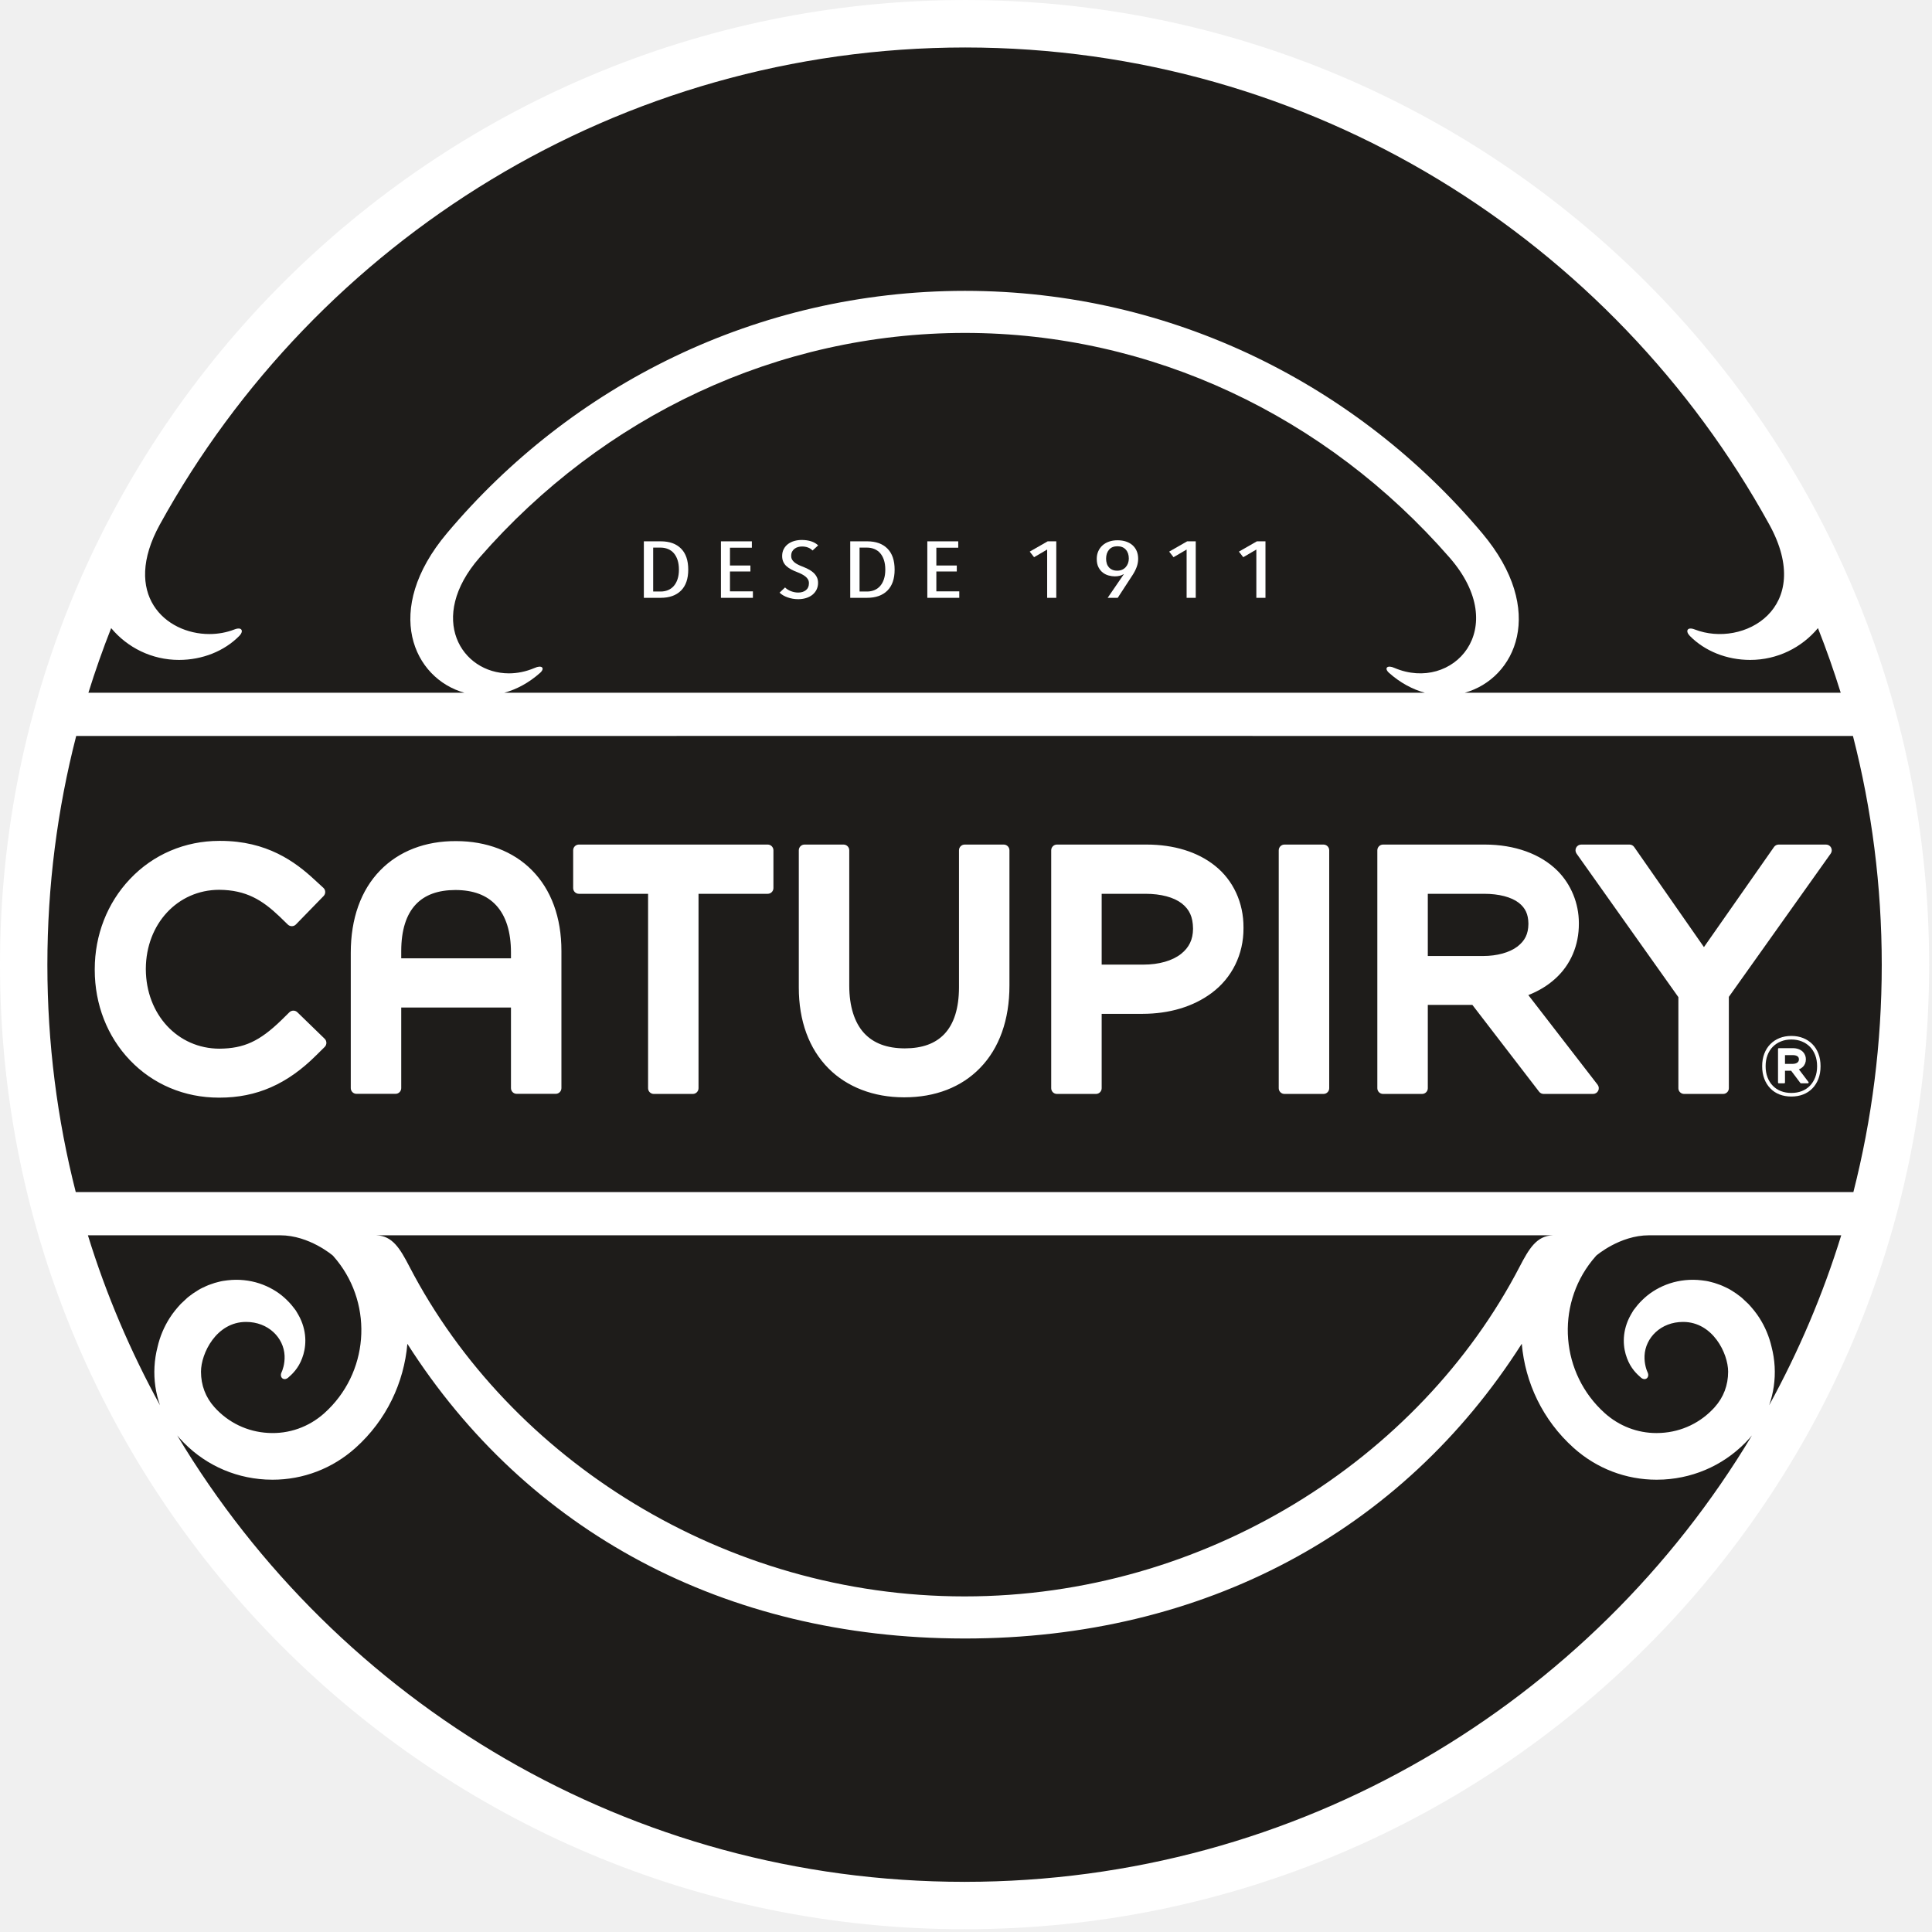
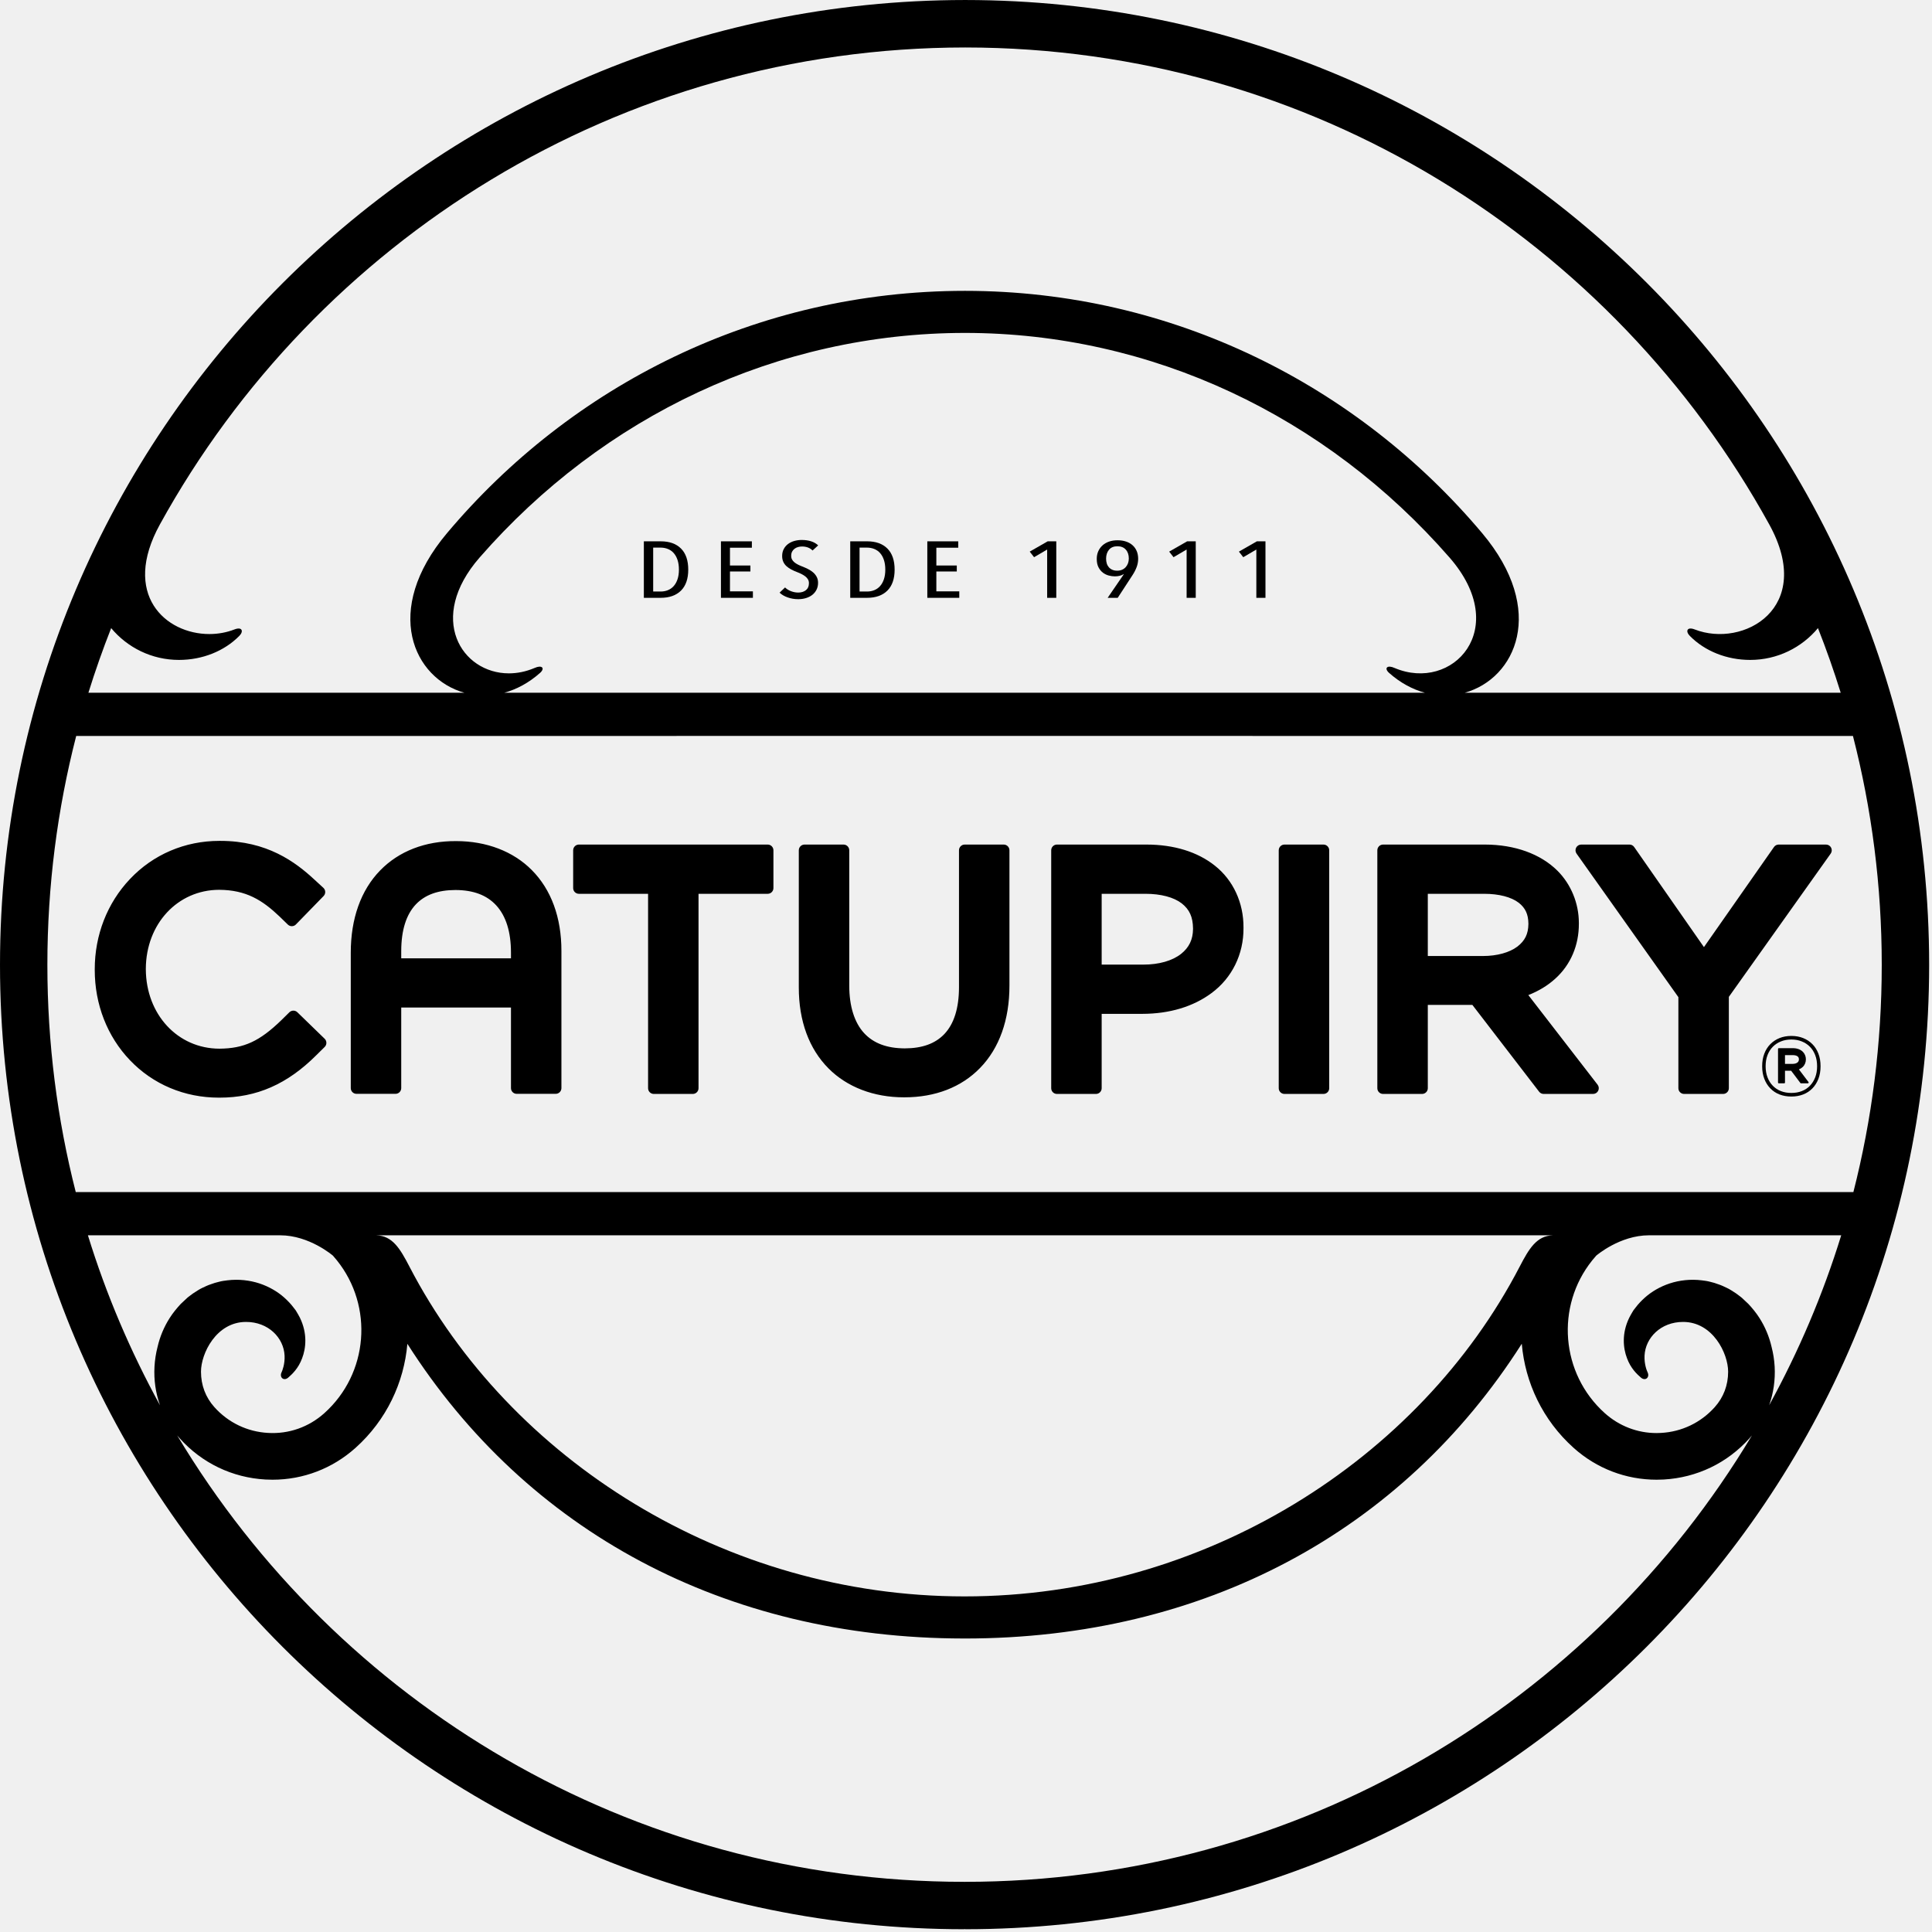
<svg xmlns="http://www.w3.org/2000/svg" width="100%" height="100%" viewBox="0 0 643 643" version="1.1" xml:space="preserve" style="fill-rule:evenodd;clip-rule:evenodd;stroke-linejoin:round;stroke-miterlimit:2;">
-   <g transform="matrix(0,-4.166667,-4.166667,0,321.1017,8.507917)">
-     <path d="M-75.442,-75.404C-117.096,-75.404 -150.867,-41.635 -150.867,0.021C-150.867,41.673 -117.096,75.442 -75.442,75.442C-33.785,75.442 0.021,41.673 0.021,0.021C0.021,-41.635 -33.785,-75.404 -75.442,-75.404" style="fill:rgb(30,28,26);" />
-   </g>
-   <g transform="matrix(4.166667,0,0,4.166667,624.2679,8.421667)">
-     <path d="M0,55.614C-8.713,23.578 -37.994,0 -72.781,0C-107.564,0 -136.845,23.578 -145.557,55.614L0,55.614Z" style="fill:rgb(30,28,26);" />
-   </g>
-   <g transform="matrix(4.166667,0,0,4.166667,123.6508,540.2042)">
-     <path d="M0,-32.431C5.724,-15.981 24.393,0 47.369,0C70.348,0 90.355,-15.981 96.079,-32.431L0,-32.431Z" style="fill:rgb(30,28,26);" />
-   </g>
  <g transform="matrix(4.166667,0,0,4.166667,170.0583,326.2246)">
-     <path d="M0,-1.747L-8.765,-1.747L-8.765,-2.331C-8.763,-3.989 -8.369,-5.244 -7.595,-6.059C-6.863,-6.825 -5.828,-7.199 -4.435,-7.204C-3.001,-7.198 -1.936,-6.797 -1.181,-5.98C-0.398,-5.13 -0.001,-3.861 0,-2.209L0,-1.747ZM-4.367,-11.11L-4.383,-11.11C-6.846,-11.125 -8.954,-10.305 -10.449,-8.768C-11.987,-7.191 -12.799,-4.915 -12.796,-2.185L-12.796,8.62C-12.796,8.873 -12.591,9.077 -12.339,9.077L-9.222,9.077C-8.97,9.077 -8.765,8.873 -8.765,8.62L-8.765,2.184L0,2.184L0,8.62C0,8.873 0.205,9.077 0.457,9.077L3.572,9.077C3.825,9.077 4.03,8.873 4.03,8.62L4.03,-2.331C4.034,-5.005 3.214,-7.243 1.656,-8.804C0.179,-10.292 -1.96,-11.11 -4.367,-11.11M105.448,-10.586C105.37,-10.738 105.213,-10.834 105.041,-10.834L101.259,-10.834C101.11,-10.834 100.97,-10.76 100.885,-10.639L95.29,-2.643L89.718,-10.637C89.633,-10.76 89.493,-10.834 89.343,-10.834L85.488,-10.834C85.316,-10.834 85.16,-10.738 85.081,-10.586C85.003,-10.434 85.016,-10.251 85.114,-10.112L93.248,1.354L93.248,8.628C93.248,8.881 93.454,9.085 93.706,9.085L96.822,9.085C97.075,9.085 97.279,8.881 97.279,8.628L97.279,1.331L105.414,-10.111C105.514,-10.25 105.527,-10.433 105.448,-10.586M80.391,-2.687C79.759,-2.208 78.76,-1.932 77.649,-1.932L73.233,-1.932L73.233,-6.901L77.729,-6.901C78.917,-6.901 79.905,-6.643 80.504,-6.18C81.03,-5.762 81.258,-5.265 81.268,-4.526L81.268,-4.483C81.258,-3.694 80.995,-3.156 80.391,-2.687M81.263,1.189C82.095,0.863 82.819,0.422 83.42,-0.127C84.642,-1.23 85.309,-2.793 85.299,-4.526L85.299,-4.576C85.297,-6.138 84.676,-7.654 83.595,-8.738C82.24,-10.087 80.179,-10.832 77.79,-10.834L69.659,-10.834C69.407,-10.834 69.202,-10.628 69.202,-10.376L69.202,8.628C69.202,8.881 69.407,9.085 69.659,9.085L72.775,9.085C73.028,9.085 73.233,8.881 73.233,8.628L73.233,1.975L76.794,1.975L82.124,8.907C82.21,9.019 82.344,9.085 82.487,9.085L86.434,9.085C86.609,9.085 86.767,8.987 86.844,8.83C86.921,8.673 86.902,8.486 86.796,8.348L81.263,1.189ZM64.9,-10.834L61.784,-10.834C61.532,-10.834 61.326,-10.628 61.326,-10.376L61.326,8.628C61.326,8.881 61.532,9.085 61.784,9.085L64.9,9.085C65.153,9.085 65.358,8.881 65.358,8.628L65.358,-10.376C65.358,-10.628 65.153,-10.834 64.9,-10.834M54.48,-4.091C54.472,-3.249 54.169,-2.617 53.53,-2.105C52.828,-1.55 51.758,-1.245 50.518,-1.245L47.183,-1.245L47.183,-6.901L50.682,-6.901C51.908,-6.901 52.937,-6.629 53.578,-6.135C54.199,-5.647 54.469,-5.047 54.48,-4.134L54.48,-4.091ZM56.224,-9.149C54.841,-10.251 52.952,-10.834 50.758,-10.834L43.609,-10.834C43.357,-10.834 43.152,-10.628 43.152,-10.376L43.152,8.628C43.152,8.881 43.357,9.085 43.609,9.085L46.726,9.085C46.979,9.085 47.183,8.881 47.183,8.628L47.183,2.688L50.438,2.688C52.594,2.685 54.502,2.112 55.953,1.032C57.592,-0.175 58.524,-2.069 58.511,-4.159L58.511,-4.205C58.523,-6.188 57.689,-7.991 56.224,-9.149M31.38,9.355L31.43,9.355C33.894,9.355 35.982,8.544 37.469,7.011C39.008,5.433 39.819,3.157 39.816,0.427L39.816,-10.376C39.816,-10.628 39.612,-10.834 39.359,-10.834L36.244,-10.834C35.991,-10.834 35.786,-10.628 35.786,-10.376L35.786,0.573C35.783,2.231 35.389,3.487 34.617,4.302C33.885,5.068 32.85,5.442 31.456,5.446C30.023,5.44 28.958,5.039 28.203,4.223C27.432,3.382 27.024,2.078 27.021,0.451L27.021,-10.376C27.021,-10.628 26.817,-10.834 26.563,-10.834L23.449,-10.834C23.196,-10.834 22.991,-10.628 22.991,-10.376L22.991,0.573C22.987,3.247 23.809,5.487 25.366,7.048C26.842,8.536 28.977,9.355 31.38,9.355ZM20.507,-10.834L5.425,-10.834C5.173,-10.834 4.968,-10.628 4.968,-10.376L4.968,-7.358C4.968,-7.105 5.173,-6.901 5.425,-6.901L10.952,-6.901L10.952,8.628C10.952,8.881 11.156,9.085 11.409,9.085L14.524,9.085C14.777,9.085 14.981,8.881 14.981,8.628L14.981,-6.901L20.507,-6.901C20.759,-6.901 20.964,-7.105 20.964,-7.358L20.964,-10.376C20.964,-10.628 20.759,-10.834 20.507,-10.834M-17.061,2.561C-17.239,2.388 -17.523,2.389 -17.701,2.564L-18.339,3.192C-20.079,4.879 -21.328,5.454 -23.285,5.47C-26.621,5.465 -29.15,2.737 -29.166,-0.874L-29.166,-0.919C-29.147,-4.503 -26.627,-7.211 -23.312,-7.22C-21.143,-7.207 -19.854,-6.391 -18.481,-5.083L-17.823,-4.443C-17.642,-4.268 -17.353,-4.272 -17.177,-4.452L-14.967,-6.722C-14.88,-6.811 -14.834,-6.93 -14.837,-7.054C-14.84,-7.178 -14.894,-7.295 -14.985,-7.378L-15.682,-8.018C-17.239,-9.468 -19.5,-11.128 -23.211,-11.128C-23.237,-11.128 -23.264,-11.127 -23.292,-11.128C-26.041,-11.128 -28.578,-10.045 -30.434,-8.079C-32.248,-6.165 -33.246,-3.606 -33.246,-0.874L-33.246,-0.823C-33.246,1.932 -32.248,4.494 -30.436,6.389C-28.596,8.319 -26.076,9.381 -23.339,9.381L-23.271,9.381C-20.317,9.381 -17.862,8.304 -15.549,5.992L-14.879,5.331C-14.792,5.245 -14.743,5.126 -14.744,5.003C-14.744,4.88 -14.794,4.763 -14.882,4.677L-17.061,2.561Z" style="fill:white;fill-rule:nonzero;" />
+     <path d="M0,-1.747L-8.765,-1.747L-8.765,-2.331C-8.763,-3.989 -8.369,-5.244 -7.595,-6.059C-6.863,-6.825 -5.828,-7.199 -4.435,-7.204C-3.001,-7.198 -1.936,-6.797 -1.181,-5.98C-0.398,-5.13 -0.001,-3.861 0,-2.209L0,-1.747ZM-4.367,-11.11L-4.383,-11.11C-6.846,-11.125 -8.954,-10.305 -10.449,-8.768C-11.987,-7.191 -12.799,-4.915 -12.796,-2.185L-12.796,8.62C-12.796,8.873 -12.591,9.077 -12.339,9.077L-9.222,9.077C-8.97,9.077 -8.765,8.873 -8.765,8.62L-8.765,2.184L0,2.184L0,8.62C0,8.873 0.205,9.077 0.457,9.077L3.572,9.077C3.825,9.077 4.03,8.873 4.03,8.62L4.03,-2.331C4.034,-5.005 3.214,-7.243 1.656,-8.804C0.179,-10.292 -1.96,-11.11 -4.367,-11.11M105.448,-10.586C105.37,-10.738 105.213,-10.834 105.041,-10.834L101.259,-10.834C101.11,-10.834 100.97,-10.76 100.885,-10.639L95.29,-2.643L89.718,-10.637C89.633,-10.76 89.493,-10.834 89.343,-10.834L85.488,-10.834C85.316,-10.834 85.16,-10.738 85.081,-10.586C85.003,-10.434 85.016,-10.251 85.114,-10.112L93.248,1.354L93.248,8.628C93.248,8.881 93.454,9.085 93.706,9.085L96.822,9.085C97.075,9.085 97.279,8.881 97.279,8.628L97.279,1.331L105.414,-10.111C105.514,-10.25 105.527,-10.433 105.448,-10.586M80.391,-2.687C79.759,-2.208 78.76,-1.932 77.649,-1.932L73.233,-1.932L73.233,-6.901L77.729,-6.901C78.917,-6.901 79.905,-6.643 80.504,-6.18C81.03,-5.762 81.258,-5.265 81.268,-4.526L81.268,-4.483C81.258,-3.694 80.995,-3.156 80.391,-2.687M81.263,1.189C82.095,0.863 82.819,0.422 83.42,-0.127C84.642,-1.23 85.309,-2.793 85.299,-4.526L85.299,-4.576C85.297,-6.138 84.676,-7.654 83.595,-8.738C82.24,-10.087 80.179,-10.832 77.79,-10.834L69.659,-10.834C69.407,-10.834 69.202,-10.628 69.202,-10.376L69.202,8.628C69.202,8.881 69.407,9.085 69.659,9.085L72.775,9.085C73.028,9.085 73.233,8.881 73.233,8.628L73.233,1.975L76.794,1.975L82.124,8.907C82.21,9.019 82.344,9.085 82.487,9.085L86.434,9.085C86.609,9.085 86.767,8.987 86.844,8.83C86.921,8.673 86.902,8.486 86.796,8.348L81.263,1.189ZM64.9,-10.834L61.784,-10.834C61.532,-10.834 61.326,-10.628 61.326,-10.376L61.326,8.628C61.326,8.881 61.532,9.085 61.784,9.085L64.9,9.085C65.153,9.085 65.358,8.881 65.358,8.628L65.358,-10.376C65.358,-10.628 65.153,-10.834 64.9,-10.834M54.48,-4.091C54.472,-3.249 54.169,-2.617 53.53,-2.105C52.828,-1.55 51.758,-1.245 50.518,-1.245L47.183,-1.245L47.183,-6.901L50.682,-6.901C51.908,-6.901 52.937,-6.629 53.578,-6.135C54.199,-5.647 54.469,-5.047 54.48,-4.134L54.48,-4.091ZM56.224,-9.149C54.841,-10.251 52.952,-10.834 50.758,-10.834L43.609,-10.834C43.357,-10.834 43.152,-10.628 43.152,-10.376L43.152,8.628C43.152,8.881 43.357,9.085 43.609,9.085L46.726,9.085C46.979,9.085 47.183,8.881 47.183,8.628L47.183,2.688L50.438,2.688C52.594,2.685 54.502,2.112 55.953,1.032C57.592,-0.175 58.524,-2.069 58.511,-4.159L58.511,-4.205C58.523,-6.188 57.689,-7.991 56.224,-9.149M31.38,9.355L31.43,9.355C33.894,9.355 35.982,8.544 37.469,7.011C39.008,5.433 39.819,3.157 39.816,0.427L39.816,-10.376C39.816,-10.628 39.612,-10.834 39.359,-10.834L36.244,-10.834C35.991,-10.834 35.786,-10.628 35.786,-10.376L35.786,0.573C35.783,2.231 35.389,3.487 34.617,4.302C33.885,5.068 32.85,5.442 31.456,5.446C30.023,5.44 28.958,5.039 28.203,4.223C27.432,3.382 27.024,2.078 27.021,0.451L27.021,-10.376C27.021,-10.628 26.817,-10.834 26.563,-10.834L23.449,-10.834C23.196,-10.834 22.991,-10.628 22.991,-10.376L22.991,0.573C22.987,3.247 23.809,5.487 25.366,7.048C26.842,8.536 28.977,9.355 31.38,9.355ZM20.507,-10.834L5.425,-10.834C5.173,-10.834 4.968,-10.628 4.968,-10.376L4.968,-7.358C4.968,-7.105 5.173,-6.901 5.425,-6.901L10.952,-6.901L10.952,8.628C10.952,8.881 11.156,9.085 11.409,9.085L14.524,9.085C14.777,9.085 14.981,8.881 14.981,8.628L14.981,-6.901L20.507,-6.901C20.759,-6.901 20.964,-7.105 20.964,-7.358L20.964,-10.376C20.964,-10.628 20.759,-10.834 20.507,-10.834M-17.061,2.561C-17.239,2.388 -17.523,2.389 -17.701,2.564L-18.339,3.192C-20.079,4.879 -21.328,5.454 -23.285,5.47C-26.621,5.465 -29.15,2.737 -29.166,-0.874L-29.166,-0.919C-29.147,-4.503 -26.627,-7.211 -23.312,-7.22C-21.143,-7.207 -19.854,-6.391 -18.481,-5.083L-17.823,-4.443C-17.642,-4.268 -17.353,-4.272 -17.177,-4.452L-14.967,-6.722C-14.88,-6.811 -14.834,-6.93 -14.837,-7.054C-14.84,-7.178 -14.894,-7.295 -14.985,-7.378L-15.682,-8.018C-17.239,-9.468 -19.5,-11.128 -23.211,-11.128C-23.237,-11.128 -23.264,-11.127 -23.292,-11.128C-26.041,-11.128 -28.578,-10.045 -30.434,-8.079C-32.248,-6.165 -33.246,-3.606 -33.246,-0.874L-33.246,-0.823C-33.246,1.932 -32.248,4.494 -30.436,6.389C-28.596,8.319 -26.076,9.381 -23.339,9.381L-23.271,9.381C-20.317,9.381 -17.862,8.304 -15.549,5.992L-14.879,5.331C-14.792,5.245 -14.743,5.126 -14.744,5.003C-14.744,4.88 -14.794,4.763 -14.882,4.677L-17.061,2.561Z" style="fill-rule:nonzero;" />
  </g>
  <g transform="matrix(4.166667,0,0,4.166667,604.1304,351.165)">
-     <path d="M0,1.773C-0.101,2.035 -0.242,2.26 -0.423,2.447C-0.605,2.634 -0.821,2.776 -1.071,2.873C-1.321,2.971 -1.598,3.02 -1.905,3.02C-2.212,3.02 -2.49,2.971 -2.74,2.873C-2.99,2.776 -3.205,2.634 -3.387,2.447C-3.568,2.26 -3.71,2.035 -3.81,1.773C-3.911,1.511 -3.961,1.215 -3.961,0.886C-3.961,0.557 -3.911,0.262 -3.81,0C-3.71,-0.263 -3.568,-0.485 -3.387,-0.669C-3.205,-0.852 -2.99,-0.995 -2.74,-1.095C-2.49,-1.197 -2.212,-1.248 -1.905,-1.248C-1.598,-1.248 -1.321,-1.197 -1.071,-1.095C-0.821,-0.995 -0.605,-0.852 -0.423,-0.669C-0.242,-0.485 -0.101,-0.263 0,0C0.101,0.262 0.151,0.557 0.151,0.886C0.151,1.215 0.101,1.511 0,1.773M0.256,-0.119C0.141,-0.417 -0.019,-0.67 -0.225,-0.877C-0.431,-1.086 -0.675,-1.247 -0.959,-1.362C-1.243,-1.476 -1.557,-1.534 -1.905,-1.534C-2.253,-1.534 -2.569,-1.476 -2.853,-1.362C-3.136,-1.247 -3.38,-1.086 -3.585,-0.877C-3.791,-0.67 -3.952,-0.417 -4.065,-0.119C-4.18,0.179 -4.237,0.514 -4.237,0.886C-4.237,1.259 -4.18,1.595 -4.065,1.892C-3.952,2.19 -3.791,2.444 -3.585,2.656C-3.38,2.868 -3.136,3.029 -2.853,3.14C-2.569,3.251 -2.253,3.307 -1.905,3.307C-1.557,3.307 -1.243,3.251 -0.959,3.14C-0.675,3.029 -0.431,2.868 -0.225,2.656C-0.019,2.444 0.141,2.19 0.256,1.892C0.37,1.595 0.427,1.259 0.427,0.886C0.427,0.514 0.37,0.179 0.256,-0.119" style="fill:white;fill-rule:nonzero;" />
+     <path d="M0,1.773C-0.101,2.035 -0.242,2.26 -0.423,2.447C-0.605,2.634 -0.821,2.776 -1.071,2.873C-1.321,2.971 -1.598,3.02 -1.905,3.02C-2.212,3.02 -2.49,2.971 -2.74,2.873C-2.99,2.776 -3.205,2.634 -3.387,2.447C-3.568,2.26 -3.71,2.035 -3.81,1.773C-3.911,1.511 -3.961,1.215 -3.961,0.886C-3.961,0.557 -3.911,0.262 -3.81,0C-3.71,-0.263 -3.568,-0.485 -3.387,-0.669C-3.205,-0.852 -2.99,-0.995 -2.74,-1.095C-2.49,-1.197 -2.212,-1.248 -1.905,-1.248C-1.598,-1.248 -1.321,-1.197 -1.071,-1.095C-0.821,-0.995 -0.605,-0.852 -0.423,-0.669C-0.242,-0.485 -0.101,-0.263 0,0C0.101,0.262 0.151,0.557 0.151,0.886C0.151,1.215 0.101,1.511 0,1.773M0.256,-0.119C0.141,-0.417 -0.019,-0.67 -0.225,-0.877C-0.431,-1.086 -0.675,-1.247 -0.959,-1.362C-1.243,-1.476 -1.557,-1.534 -1.905,-1.534C-2.253,-1.534 -2.569,-1.476 -2.853,-1.362C-3.136,-1.247 -3.38,-1.086 -3.585,-0.877C-3.791,-0.67 -3.952,-0.417 -4.065,-0.119C-4.18,0.179 -4.237,0.514 -4.237,0.886C-4.237,1.259 -4.18,1.595 -4.065,1.892C-3.952,2.19 -3.791,2.444 -3.585,2.656C-3.38,2.868 -3.136,3.029 -2.853,3.14C-2.569,3.251 -2.253,3.307 -1.905,3.307C-1.557,3.307 -1.243,3.251 -0.959,3.14C-0.675,3.029 -0.431,2.868 -0.225,2.656C-0.019,2.444 0.141,2.19 0.256,1.892C0.37,1.595 0.427,1.259 0.427,0.886C0.427,0.514 0.37,0.179 0.256,-0.119" style="fill-rule:nonzero;" />
  </g>
  <g transform="matrix(4.166667,0,0,4.166667,596.62,355.3175)">
-     <path d="M0,-0.298L-0.611,-0.298L-0.611,-0.998L0.011,-0.998C0.176,-0.998 0.311,-0.962 0.395,-0.897C0.468,-0.838 0.499,-0.768 0.501,-0.663L0.501,-0.657C0.499,-0.546 0.463,-0.471 0.379,-0.404C0.292,-0.337 0.154,-0.298 0,-0.298M0.5,0.142C0.615,0.096 0.715,0.034 0.798,-0.044C0.967,-0.199 1.059,-0.419 1.058,-0.663L1.058,-0.671C1.058,-0.891 0.971,-1.105 0.822,-1.257C0.635,-1.448 0.35,-1.553 0.02,-1.553L-1.105,-1.553C-1.14,-1.553 -1.168,-1.524 -1.168,-1.488L-1.168,1.19C-1.168,1.226 -1.14,1.255 -1.105,1.255L-0.674,1.255C-0.639,1.255 -0.611,1.226 -0.611,1.19L-0.611,0.252L-0.118,0.252L0.619,1.23C0.63,1.245 0.649,1.255 0.669,1.255L1.215,1.255C1.238,1.255 1.261,1.241 1.271,1.219C1.282,1.197 1.28,1.171 1.265,1.151L0.5,0.142Z" style="fill:white;fill-rule:nonzero;" />
+     <path d="M0,-0.298L-0.611,-0.298L-0.611,-0.998L0.011,-0.998C0.176,-0.998 0.311,-0.962 0.395,-0.897C0.468,-0.838 0.499,-0.768 0.501,-0.663L0.501,-0.657C0.499,-0.546 0.463,-0.471 0.379,-0.404C0.292,-0.337 0.154,-0.298 0,-0.298M0.5,0.142C0.615,0.096 0.715,0.034 0.798,-0.044C0.967,-0.199 1.059,-0.419 1.058,-0.663L1.058,-0.671C1.058,-0.891 0.971,-1.105 0.822,-1.257C0.635,-1.448 0.35,-1.553 0.02,-1.553L-1.105,-1.553C-1.14,-1.553 -1.168,-1.524 -1.168,-1.488L-1.168,1.19C-1.168,1.226 -1.14,1.255 -1.105,1.255L-0.674,1.255C-0.639,1.255 -0.611,1.226 -0.611,1.19L-0.611,0.252L-0.118,0.252L0.619,1.23C0.63,1.245 0.649,1.255 0.669,1.255L1.215,1.255C1.238,1.255 1.261,1.241 1.271,1.219C1.282,1.197 1.28,1.171 1.265,1.151L0.5,0.142Z" style="fill-rule:nonzero;" />
  </g>
  <g transform="matrix(4.166667,0,0,4.166667,225.955,189.535)">
-     <path d="M0,0.013C0,-0.284 -0.038,-0.544 -0.112,-0.765C-0.186,-0.986 -0.288,-1.168 -0.417,-1.313C-0.546,-1.458 -0.7,-1.566 -0.879,-1.638C-1.057,-1.71 -1.249,-1.747 -1.452,-1.747L-2.056,-1.747L-2.056,1.76L-1.452,1.76C-1.249,1.76 -1.057,1.724 -0.879,1.652C-0.7,1.579 -0.546,1.471 -0.417,1.326C-0.288,1.181 -0.186,1 -0.112,0.781C-0.038,0.562 0,0.306 0,0.013M0.745,0.013C0.745,0.743 0.552,1.302 0.166,1.687C-0.221,2.071 -0.763,2.263 -1.458,2.263L-2.801,2.263L-2.801,-2.25L-1.45,-2.25C-0.754,-2.25 -0.214,-2.057 0.17,-1.67C0.554,-1.283 0.745,-0.722 0.745,0.013" style="fill:white;fill-rule:nonzero;" />
+     <path d="M0,0.013C0,-0.284 -0.038,-0.544 -0.112,-0.765C-0.186,-0.986 -0.288,-1.168 -0.417,-1.313C-0.546,-1.458 -0.7,-1.566 -0.879,-1.638C-1.057,-1.71 -1.249,-1.747 -1.452,-1.747L-2.056,-1.747L-2.056,1.76L-1.452,1.76C-1.249,1.76 -1.057,1.724 -0.879,1.652C-0.7,1.579 -0.546,1.471 -0.417,1.326C-0.288,1.181 -0.186,1 -0.112,0.781C-0.038,0.562 0,0.306 0,0.013M0.745,0.013C0.745,0.743 0.552,1.302 0.166,1.687C-0.221,2.071 -0.763,2.263 -1.458,2.263L-2.801,2.263L-2.801,-2.25L-1.45,-2.25C-0.754,-2.25 -0.214,-2.057 0.17,-1.67C0.554,-1.283 0.745,-0.722 0.745,0.013" style="fill-rule:nonzero;" />
  </g>
  <g transform="matrix(4.166667,0,0,4.166667,239.9404,180.1621)">
-     <path d="M0,4.513L0,0L2.47,0L2.47,0.51L0.721,0.51L0.721,1.931L2.354,1.931L2.354,2.409L0.721,2.409L0.721,3.996L2.553,3.996L2.553,4.513L0,4.513Z" style="fill:white;fill-rule:nonzero;" />
+     <path d="M0,4.513L0,0L2.47,0L2.47,0.51L0.721,0.51L0.721,1.931L2.354,1.931L2.354,2.409L0.721,2.409L0.721,3.996L2.553,3.996L2.553,4.513L0,4.513Z" style="fill-rule:nonzero;" />
  </g>
  <g transform="matrix(4.166667,0,0,4.166667,272.2629,185.155)">
-     <path d="M0,2.116C0,2.32 -0.042,2.504 -0.124,2.668C-0.207,2.831 -0.32,2.968 -0.46,3.079C-0.601,3.19 -0.768,3.275 -0.961,3.334C-1.155,3.393 -1.362,3.423 -1.584,3.423C-1.882,3.423 -2.165,3.375 -2.432,3.279C-2.701,3.184 -2.915,3.057 -3.074,2.901L-2.636,2.486C-2.509,2.613 -2.35,2.714 -2.159,2.785C-1.968,2.858 -1.777,2.894 -1.584,2.894C-1.334,2.894 -1.13,2.83 -0.969,2.703C-0.809,2.575 -0.729,2.391 -0.729,2.148C-0.729,2.033 -0.754,1.932 -0.804,1.845C-0.854,1.758 -0.923,1.679 -1.011,1.609C-1.1,1.54 -1.2,1.476 -1.314,1.418C-1.427,1.361 -1.55,1.306 -1.682,1.256C-1.843,1.196 -1.993,1.129 -2.135,1.054C-2.275,0.981 -2.4,0.894 -2.511,0.797C-2.622,0.699 -2.708,0.583 -2.772,0.449C-2.836,0.315 -2.868,0.157 -2.868,-0.026C-2.868,-0.243 -2.823,-0.432 -2.734,-0.593C-2.647,-0.755 -2.53,-0.888 -2.383,-0.995C-2.236,-1.101 -2.069,-1.18 -1.882,-1.231C-1.694,-1.282 -1.503,-1.307 -1.309,-1.307C-1.027,-1.307 -0.775,-1.271 -0.551,-1.199C-0.327,-1.126 -0.141,-1.018 0.009,-0.874L-0.439,-0.466C-0.649,-0.679 -0.931,-0.785 -1.284,-0.785C-1.389,-0.785 -1.494,-0.771 -1.596,-0.743C-1.697,-0.715 -1.79,-0.671 -1.873,-0.609C-1.956,-0.547 -2.022,-0.47 -2.072,-0.377C-2.122,-0.283 -2.146,-0.171 -2.146,-0.039C-2.146,0.076 -2.123,0.175 -2.076,0.258C-2.03,0.341 -1.966,0.415 -1.886,0.481C-1.806,0.546 -1.713,0.606 -1.608,0.659C-1.503,0.713 -1.389,0.762 -1.268,0.809C-1.113,0.869 -0.961,0.936 -0.812,1.01C-0.663,1.084 -0.527,1.173 -0.406,1.274C-0.284,1.377 -0.186,1.497 -0.112,1.635C-0.038,1.773 0,1.934 0,2.116" style="fill:white;fill-rule:nonzero;" />
+     <path d="M0,2.116C0,2.32 -0.042,2.504 -0.124,2.668C-0.207,2.831 -0.32,2.968 -0.46,3.079C-0.601,3.19 -0.768,3.275 -0.961,3.334C-1.155,3.393 -1.362,3.423 -1.584,3.423C-1.882,3.423 -2.165,3.375 -2.432,3.279C-2.701,3.184 -2.915,3.057 -3.074,2.901L-2.636,2.486C-2.509,2.613 -2.35,2.714 -2.159,2.785C-1.968,2.858 -1.777,2.894 -1.584,2.894C-1.334,2.894 -1.13,2.83 -0.969,2.703C-0.809,2.575 -0.729,2.391 -0.729,2.148C-0.729,2.033 -0.754,1.932 -0.804,1.845C-0.854,1.758 -0.923,1.679 -1.011,1.609C-1.1,1.54 -1.2,1.476 -1.314,1.418C-1.427,1.361 -1.55,1.306 -1.682,1.256C-1.843,1.196 -1.993,1.129 -2.135,1.054C-2.275,0.981 -2.4,0.894 -2.511,0.797C-2.622,0.699 -2.708,0.583 -2.772,0.449C-2.836,0.315 -2.868,0.157 -2.868,-0.026C-2.868,-0.243 -2.823,-0.432 -2.734,-0.593C-2.647,-0.755 -2.53,-0.888 -2.383,-0.995C-2.236,-1.101 -2.069,-1.18 -1.882,-1.231C-1.694,-1.282 -1.503,-1.307 -1.309,-1.307C-1.027,-1.307 -0.775,-1.271 -0.551,-1.199C-0.327,-1.126 -0.141,-1.018 0.009,-0.874L-0.439,-0.466C-0.649,-0.679 -0.931,-0.785 -1.284,-0.785C-1.389,-0.785 -1.494,-0.771 -1.596,-0.743C-1.697,-0.715 -1.79,-0.671 -1.873,-0.609C-1.956,-0.547 -2.022,-0.47 -2.072,-0.377C-2.122,-0.283 -2.146,-0.171 -2.146,-0.039C-2.146,0.076 -2.123,0.175 -2.076,0.258C-2.03,0.341 -1.966,0.415 -1.886,0.481C-1.806,0.546 -1.713,0.606 -1.608,0.659C-1.503,0.713 -1.389,0.762 -1.268,0.809C-1.113,0.869 -0.961,0.936 -0.812,1.01C-0.663,1.084 -0.527,1.173 -0.406,1.274C-0.284,1.377 -0.186,1.497 -0.112,1.635C-0.038,1.773 0,1.934 0,2.116" style="fill-rule:nonzero;" />
  </g>
  <g transform="matrix(4.166667,0,0,4.166667,294.6413,189.535)">
-     <path d="M0,0.013C0,-0.284 -0.038,-0.544 -0.112,-0.765C-0.186,-0.986 -0.288,-1.168 -0.417,-1.313C-0.546,-1.458 -0.7,-1.566 -0.879,-1.638C-1.057,-1.71 -1.249,-1.747 -1.452,-1.747L-2.056,-1.747L-2.056,1.76L-1.452,1.76C-1.249,1.76 -1.057,1.724 -0.879,1.652C-0.7,1.579 -0.546,1.471 -0.417,1.326C-0.288,1.181 -0.186,1 -0.112,0.781C-0.038,0.562 0,0.306 0,0.013M0.745,0.013C0.745,0.743 0.552,1.302 0.166,1.687C-0.221,2.071 -0.763,2.263 -1.458,2.263L-2.801,2.263L-2.801,-2.25L-1.45,-2.25C-0.754,-2.25 -0.214,-2.057 0.17,-1.67C0.554,-1.283 0.745,-0.722 0.745,0.013" style="fill:white;fill-rule:nonzero;" />
+     <path d="M0,0.013C0,-0.284 -0.038,-0.544 -0.112,-0.765C-0.186,-0.986 -0.288,-1.168 -0.417,-1.313C-0.546,-1.458 -0.7,-1.566 -0.879,-1.638C-1.057,-1.71 -1.249,-1.747 -1.452,-1.747L-2.056,-1.747L-2.056,1.76L-1.452,1.76C-1.249,1.76 -1.057,1.724 -0.879,1.652C-0.7,1.579 -0.546,1.471 -0.417,1.326C-0.288,1.181 -0.186,1 -0.112,0.781C-0.038,0.562 0,0.306 0,0.013M0.745,0.013C0.745,0.743 0.552,1.302 0.166,1.687C-0.221,2.071 -0.763,2.263 -1.458,2.263L-2.801,2.263L-2.801,-2.25L-1.45,-2.25C-0.754,-2.25 -0.214,-2.057 0.17,-1.67C0.554,-1.283 0.745,-0.722 0.745,0.013" style="fill-rule:nonzero;" />
  </g>
  <g transform="matrix(4.166667,0,0,4.166667,308.6263,180.1621)">
-     <path d="M0,4.513L0,0L2.47,0L2.47,0.51L0.721,0.51L0.721,1.931L2.354,1.931L2.354,2.409L0.721,2.409L0.721,3.996L2.553,3.996L2.553,4.513L0,4.513Z" style="fill:white;fill-rule:nonzero;" />
+     <path d="M0,4.513L0,0L2.47,0L2.47,0.51L0.721,0.51L0.721,1.931L2.354,1.931L2.354,2.409L0.721,2.409L0.721,3.996L2.553,3.996L2.553,4.513L0,4.513Z" style="fill-rule:nonzero;" />
  </g>
  <g transform="matrix(4.166667,0,0,4.166667,348.5096,180.1621)">
-     <path d="M0,4.513L0,0.656L-1.045,1.268L-1.393,0.822L0.042,0L0.729,0L0.729,4.513L0,4.513Z" style="fill:white;fill-rule:nonzero;" />
+     <path d="M0,4.513L0,0.656L-1.045,1.268L-1.393,0.822L0.042,0L0.729,0L0.729,4.513L0,4.513Z" style="fill-rule:nonzero;" />
  </g>
  <g transform="matrix(4.166667,0,0,4.166667,368.1258,192.8421)">
-     <path d="M0,-1.657C0,-1.52 0.018,-1.394 0.054,-1.277C0.089,-1.159 0.145,-1.058 0.219,-0.973C0.294,-0.888 0.386,-0.82 0.497,-0.772C0.607,-0.722 0.738,-0.698 0.887,-0.698C1.03,-0.698 1.159,-0.722 1.272,-0.772C1.386,-0.82 1.482,-0.889 1.562,-0.976C1.642,-1.064 1.704,-1.167 1.749,-1.286C1.793,-1.405 1.815,-1.533 1.815,-1.67C1.815,-1.965 1.735,-2.201 1.575,-2.38C1.415,-2.559 1.191,-2.649 0.903,-2.649C0.61,-2.649 0.386,-2.556 0.232,-2.371C0.077,-2.185 0,-1.947 0,-1.657M-0.746,-1.642C-0.746,-1.862 -0.707,-2.064 -0.626,-2.247C-0.546,-2.429 -0.433,-2.587 -0.286,-2.719C-0.14,-2.85 0.034,-2.951 0.236,-3.021C0.437,-3.092 0.663,-3.127 0.912,-3.127C1.165,-3.127 1.393,-3.093 1.595,-3.025C1.797,-2.957 1.97,-2.859 2.114,-2.731C2.256,-2.604 2.367,-2.449 2.445,-2.266C2.522,-2.083 2.561,-1.877 2.561,-1.648C2.561,-1.422 2.521,-1.202 2.441,-0.988C2.36,-0.773 2.254,-0.564 2.121,-0.36L0.928,1.47L0.124,1.47L1.417,-0.417L1.409,-0.424C1.22,-0.305 0.984,-0.245 0.696,-0.245C0.542,-0.245 0.379,-0.268 0.211,-0.312C0.042,-0.357 -0.112,-0.432 -0.253,-0.538C-0.394,-0.645 -0.511,-0.787 -0.605,-0.966C-0.699,-1.144 -0.746,-1.369 -0.746,-1.642" style="fill:white;fill-rule:nonzero;" />
+     <path d="M0,-1.657C0,-1.52 0.018,-1.394 0.054,-1.277C0.089,-1.159 0.145,-1.058 0.219,-0.973C0.294,-0.888 0.386,-0.82 0.497,-0.772C0.607,-0.722 0.738,-0.698 0.887,-0.698C1.03,-0.698 1.159,-0.722 1.272,-0.772C1.386,-0.82 1.482,-0.889 1.562,-0.976C1.642,-1.064 1.704,-1.167 1.749,-1.286C1.793,-1.405 1.815,-1.533 1.815,-1.67C1.815,-1.965 1.735,-2.201 1.575,-2.38C1.415,-2.559 1.191,-2.649 0.903,-2.649C0.61,-2.649 0.386,-2.556 0.232,-2.371C0.077,-2.185 0,-1.947 0,-1.657M-0.746,-1.642C-0.746,-1.862 -0.707,-2.064 -0.626,-2.247C-0.546,-2.429 -0.433,-2.587 -0.286,-2.719C-0.14,-2.85 0.034,-2.951 0.236,-3.021C0.437,-3.092 0.663,-3.127 0.912,-3.127C1.165,-3.127 1.393,-3.093 1.595,-3.025C1.797,-2.957 1.97,-2.859 2.114,-2.731C2.256,-2.604 2.367,-2.449 2.445,-2.266C2.522,-2.083 2.561,-1.877 2.561,-1.648C2.561,-1.422 2.521,-1.202 2.441,-0.988C2.36,-0.773 2.254,-0.564 2.121,-0.36L0.928,1.47L0.124,1.47L1.417,-0.417L1.409,-0.424C1.22,-0.305 0.984,-0.245 0.696,-0.245C0.542,-0.245 0.379,-0.268 0.211,-0.312C0.042,-0.357 -0.112,-0.432 -0.253,-0.538C-0.394,-0.645 -0.511,-0.787 -0.605,-0.966C-0.699,-1.144 -0.746,-1.369 -0.746,-1.642" style="fill-rule:nonzero;" />
  </g>
  <g transform="matrix(4.166667,0,0,4.166667,394.9246,180.1621)">
-     <path d="M0,4.513L0,0.656L-1.045,1.268L-1.393,0.822L0.042,0L0.729,0L0.729,4.513L0,4.513Z" style="fill:white;fill-rule:nonzero;" />
+     <path d="M0,4.513L0,0.656L-1.045,1.268L-1.393,0.822L0.042,0L0.729,0L0.729,4.513L0,4.513Z" style="fill-rule:nonzero;" />
  </g>
  <g transform="matrix(4.166667,0,0,4.166667,418.1317,180.1621)">
-     <path d="M0,4.513L0,0.656L-1.045,1.268L-1.393,0.822L0.042,0L0.729,0L0.729,4.513L0,4.513Z" style="fill:white;fill-rule:nonzero;" />
+     <path d="M0,4.513L0,0.656L-1.045,1.268L-1.393,0.822L0.042,0L0.729,0L0.729,4.513L0,4.513Z" style="fill-rule:nonzero;" />
  </g>
  <g transform="matrix(4.166667,0,0,4.166667,-2264.062,-1330.013)">
-     <clipPath id="_clip1">
-       <path d="M620.498,319.203L620.439,319.203L620.439,319.204C577.926,319.236 543.375,353.753 543.375,396.273C543.375,438.813 577.863,473.302 620.402,473.302L620.402,473.283L620.439,473.283L620.439,473.302C662.979,473.302 697.467,438.813 697.467,396.273C697.467,353.753 663.01,319.236 620.498,319.204L620.498,319.203ZM556.145,361.095C568.632,338.43 592.789,323.008 620.476,322.995C648.164,323.008 672.209,338.43 684.697,361.095C688.38,367.782 682.62,370.992 678.739,369.48C678.128,369.242 677.986,369.626 678.348,369.993C679.549,371.214 681.302,371.915 683.172,371.915C685.347,371.915 687.294,370.927 688.586,369.374C689.254,371.066 689.861,372.787 690.404,374.538L660.367,374.538C664.428,373.41 666.966,367.977 661.766,361.793C651.854,350.011 637.064,342.444 620.47,342.435L620.47,342.434L620.439,342.434L620.439,342.435C603.778,342.444 588.987,350.011 579.076,361.793C573.874,367.977 576.412,373.41 580.475,374.538L550.436,374.538C550.981,372.787 551.587,371.066 552.254,369.374C553.547,370.927 555.494,371.915 557.67,371.915C559.538,371.915 561.292,371.214 562.493,369.993C562.855,369.626 562.713,369.242 562.103,369.48C561.468,369.727 560.783,369.848 560.096,369.848C556.589,369.848 553.064,366.689 556.145,361.095ZM581.684,363.736C591.556,352.425 605.473,345.8 620.455,345.795C635.368,345.8 649.286,352.425 659.157,363.736C664.137,369.442 659.396,374.519 654.772,372.56C654.192,372.294 653.911,372.562 654.314,372.938C655.228,373.752 656.211,374.271 657.194,374.538L583.647,374.538C584.63,374.271 585.613,373.752 586.528,372.938C586.931,372.562 586.649,372.294 586.069,372.56C585.379,372.853 584.685,372.988 584.023,372.988C580.246,372.988 577.448,368.589 581.684,363.736ZM547.159,396.273C547.159,389.963 547.958,383.835 549.461,377.99L620.386,377.985L620.455,377.985L691.381,377.99C692.883,383.835 693.681,389.963 693.681,396.273C693.681,402.537 692.895,408.619 691.415,414.422L549.426,414.422C547.946,408.619 547.159,402.537 547.159,396.273ZM671.562,432.083C668.027,428.915 667.619,423.541 670.551,419.881L670.872,419.501C670.872,419.501 672.746,417.873 675.092,417.873L690.444,417.873C688.98,422.623 687.038,427.163 684.688,431.447C685.032,430.473 685.185,429.429 685.127,428.366C685.097,427.829 685.014,427.303 684.882,426.793C684.691,425.962 684.357,425.172 683.908,424.472C683.65,424.067 683.348,423.7 683.03,423.358C682.86,423.199 682.691,423.039 682.524,422.883C682.426,422.799 682.433,422.806 682.442,422.814C682.446,422.817 682.45,422.822 682.438,422.81L682.424,422.8L682.397,422.779L682.346,422.74L682.136,422.582L682.085,422.544L682.003,422.488C681.887,422.409 681.77,422.332 681.65,422.261C681.529,422.186 681.411,422.12 681.305,422.073C681.088,421.971 680.873,421.864 680.648,421.792C680.426,421.708 680.204,421.638 679.976,421.588C679.754,421.527 679.525,421.497 679.3,421.47C678.401,421.361 677.526,421.464 676.748,421.717C675.971,421.974 675.289,422.375 674.75,422.859C674.481,423.103 674.236,423.355 674.035,423.625C673.972,423.706 673.909,423.786 673.847,423.867L673.748,424.032C673.695,424.116 673.585,424.311 673.503,424.475C672.902,425.721 673.025,426.888 673.332,427.69C673.632,428.507 674.129,428.966 674.445,429.24C674.798,429.547 675.171,429.219 674.977,428.817C674.916,428.694 674.702,428.162 674.734,427.485C674.803,426.054 676.036,424.793 677.812,424.793C680.198,424.793 681.411,427.322 681.411,428.767C681.411,429.847 681.044,430.815 680.34,431.6C679.232,432.837 677.709,433.569 676.051,433.659C675.93,433.667 675.808,433.67 675.689,433.67C674.161,433.67 672.708,433.109 671.562,432.083ZM576.077,420.371C575.335,418.941 574.727,417.918 573.448,417.876C573.448,417.874 573.446,417.873 573.445,417.873L667.396,417.873C667.394,417.873 667.393,417.874 667.393,417.876C666.116,417.918 665.505,418.941 664.763,420.371C656.759,435.79 639.572,446.717 620.439,446.717L620.402,446.717C601.27,446.717 584.082,435.79 576.077,420.371ZM550.397,417.873L565.749,417.873C568.095,417.873 569.969,419.501 569.969,419.501L570.29,419.881C573.222,423.541 572.814,428.915 569.279,432.083C568.042,433.191 566.448,433.756 564.791,433.659C563.132,433.569 561.609,432.837 560.5,431.6C559.796,430.815 559.429,429.847 559.429,428.767C559.429,427.322 560.644,424.793 563.03,424.793C564.805,424.793 566.039,426.054 566.106,427.485C566.139,428.162 565.924,428.694 565.865,428.817C565.671,429.219 566.042,429.547 566.396,429.24C566.712,428.966 567.209,428.507 567.509,427.69C567.815,426.888 567.939,425.721 567.339,424.475C567.257,424.311 567.146,424.116 567.093,424.032L566.994,423.867C566.932,423.786 566.869,423.706 566.806,423.625C566.605,423.355 566.36,423.103 566.092,422.859C565.552,422.375 564.871,421.974 564.093,421.717C563.315,421.464 562.44,421.361 561.541,421.47C561.316,421.497 561.088,421.527 560.865,421.588C560.639,421.638 560.415,421.708 560.193,421.792C559.967,421.864 559.754,421.971 559.535,422.073C559.431,422.12 559.313,422.186 559.192,422.261C559.071,422.332 558.955,422.409 558.838,422.488L558.757,422.544L558.705,422.582L558.599,422.661L558.496,422.74L558.444,422.779L558.417,422.8L558.404,422.81C558.391,422.822 558.394,422.817 558.399,422.814C558.407,422.806 558.415,422.799 558.317,422.883C558.15,423.039 557.981,423.199 557.811,423.358C557.494,423.7 557.191,424.067 556.933,424.472C556.484,425.172 556.149,425.962 555.959,426.793C555.827,427.303 555.745,427.829 555.715,428.366C555.656,429.429 555.809,430.473 556.154,431.447C553.803,427.163 551.86,422.623 550.397,417.873ZM664.925,426.541L664.928,426.54C665.195,429.63 666.589,432.63 669.075,434.858C670.914,436.505 673.248,437.396 675.698,437.396C675.882,437.396 676.069,437.391 676.255,437.381C678.907,437.235 681.344,436.066 683.116,434.088C683.184,434.011 683.249,433.934 683.314,433.856C670.519,455.216 647.15,469.516 620.439,469.516L620.439,469.521L620.402,469.521L620.402,469.516C593.691,469.516 570.323,455.216 557.527,433.856C557.592,433.934 557.658,434.011 557.726,434.088C559.498,436.066 561.935,437.235 564.586,437.381C564.773,437.391 564.959,437.396 565.143,437.396C567.594,437.396 569.927,436.505 571.766,434.858C574.253,432.63 575.646,429.63 575.914,426.54L575.914,426.541C585.453,441.512 601.261,450.054 620.32,450.079L620.367,450.079C620.379,450.079 620.391,450.08 620.402,450.08L620.402,450.079L620.439,450.079L620.439,450.08C639.535,450.08 655.375,441.534 664.925,426.541Z" clip-rule="nonzero" />
-     </clipPath>
-     <g clip-path="url(#_clip1)">
-       <rect x="543.375" y="319.202" width="154.092" height="154.099" style="fill:white;" />
+     <g>
+       <clipPath id="_clip1">
+         <path d="M620.498,319.203L620.439,319.203L620.439,319.204C577.926,319.236 543.375,353.753 543.375,396.273C543.375,438.813 577.863,473.302 620.402,473.302L620.402,473.283L620.439,473.283L620.439,473.302C662.979,473.302 697.467,438.813 697.467,396.273C697.467,353.753 663.01,319.236 620.498,319.204L620.498,319.203ZM556.145,361.095C568.632,338.43 592.789,323.008 620.476,322.995C648.164,323.008 672.209,338.43 684.697,361.095C688.38,367.782 682.62,370.992 678.739,369.48C678.128,369.242 677.986,369.626 678.348,369.993C679.549,371.214 681.302,371.915 683.172,371.915C685.347,371.915 687.294,370.927 688.586,369.374C689.254,371.066 689.861,372.787 690.404,374.538L660.367,374.538C664.428,373.41 666.966,367.977 661.766,361.793C651.854,350.011 637.064,342.444 620.47,342.435L620.47,342.434L620.439,342.434L620.439,342.435C603.778,342.444 588.987,350.011 579.076,361.793C573.874,367.977 576.412,373.41 580.475,374.538L550.436,374.538C550.981,372.787 551.587,371.066 552.254,369.374C553.547,370.927 555.494,371.915 557.67,371.915C559.538,371.915 561.292,371.214 562.493,369.993C562.855,369.626 562.713,369.242 562.103,369.48C561.468,369.727 560.783,369.848 560.096,369.848C556.589,369.848 553.064,366.689 556.145,361.095ZM581.684,363.736C591.556,352.425 605.473,345.8 620.455,345.795C635.368,345.8 649.286,352.425 659.157,363.736C664.137,369.442 659.396,374.519 654.772,372.56C654.192,372.294 653.911,372.562 654.314,372.938C655.228,373.752 656.211,374.271 657.194,374.538L583.647,374.538C584.63,374.271 585.613,373.752 586.528,372.938C586.931,372.562 586.649,372.294 586.069,372.56C585.379,372.853 584.685,372.988 584.023,372.988C580.246,372.988 577.448,368.589 581.684,363.736ZM547.159,396.273C547.159,389.963 547.958,383.835 549.461,377.99L620.386,377.985L620.455,377.985L691.381,377.99C692.883,383.835 693.681,389.963 693.681,396.273C693.681,402.537 692.895,408.619 691.415,414.422L549.426,414.422C547.946,408.619 547.159,402.537 547.159,396.273ZM671.562,432.083C668.027,428.915 667.619,423.541 670.551,419.881L670.872,419.501C670.872,419.501 672.746,417.873 675.092,417.873L690.444,417.873C688.98,422.623 687.038,427.163 684.688,431.447C685.032,430.473 685.185,429.429 685.127,428.366C685.097,427.829 685.014,427.303 684.882,426.793C684.691,425.962 684.357,425.172 683.908,424.472C683.65,424.067 683.348,423.7 683.03,423.358C682.86,423.199 682.691,423.039 682.524,422.883C682.426,422.799 682.433,422.806 682.442,422.814C682.446,422.817 682.45,422.822 682.438,422.81L682.424,422.8L682.397,422.779L682.346,422.74L682.136,422.582L682.085,422.544L682.003,422.488C681.887,422.409 681.77,422.332 681.65,422.261C681.529,422.186 681.411,422.12 681.305,422.073C681.088,421.971 680.873,421.864 680.648,421.792C680.426,421.708 680.204,421.638 679.976,421.588C679.754,421.527 679.525,421.497 679.3,421.47C678.401,421.361 677.526,421.464 676.748,421.717C675.971,421.974 675.289,422.375 674.75,422.859C674.481,423.103 674.236,423.355 674.035,423.625C673.972,423.706 673.909,423.786 673.847,423.867L673.748,424.032C673.695,424.116 673.585,424.311 673.503,424.475C672.902,425.721 673.025,426.888 673.332,427.69C673.632,428.507 674.129,428.966 674.445,429.24C674.798,429.547 675.171,429.219 674.977,428.817C674.916,428.694 674.702,428.162 674.734,427.485C674.803,426.054 676.036,424.793 677.812,424.793C680.198,424.793 681.411,427.322 681.411,428.767C681.411,429.847 681.044,430.815 680.34,431.6C679.232,432.837 677.709,433.569 676.051,433.659C675.93,433.667 675.808,433.67 675.689,433.67C674.161,433.67 672.708,433.109 671.562,432.083ZM576.077,420.371C575.335,418.941 574.727,417.918 573.448,417.876C573.448,417.874 573.446,417.873 573.445,417.873L667.396,417.873C667.394,417.873 667.393,417.874 667.393,417.876C666.116,417.918 665.505,418.941 664.763,420.371C656.759,435.79 639.572,446.717 620.439,446.717L620.402,446.717C601.27,446.717 584.082,435.79 576.077,420.371ZM550.397,417.873L565.749,417.873C568.095,417.873 569.969,419.501 569.969,419.501L570.29,419.881C573.222,423.541 572.814,428.915 569.279,432.083C568.042,433.191 566.448,433.756 564.791,433.659C563.132,433.569 561.609,432.837 560.5,431.6C559.796,430.815 559.429,429.847 559.429,428.767C559.429,427.322 560.644,424.793 563.03,424.793C564.805,424.793 566.039,426.054 566.106,427.485C566.139,428.162 565.924,428.694 565.865,428.817C565.671,429.219 566.042,429.547 566.396,429.24C566.712,428.966 567.209,428.507 567.509,427.69C567.815,426.888 567.939,425.721 567.339,424.475C567.257,424.311 567.146,424.116 567.093,424.032L566.994,423.867C566.932,423.786 566.869,423.706 566.806,423.625C566.605,423.355 566.36,423.103 566.092,422.859C565.552,422.375 564.871,421.974 564.093,421.717C563.315,421.464 562.44,421.361 561.541,421.47C561.316,421.497 561.088,421.527 560.865,421.588C560.639,421.638 560.415,421.708 560.193,421.792C559.967,421.864 559.754,421.971 559.535,422.073C559.431,422.12 559.313,422.186 559.192,422.261C559.071,422.332 558.955,422.409 558.838,422.488L558.757,422.544L558.705,422.582L558.599,422.661L558.496,422.74L558.444,422.779L558.417,422.8L558.404,422.81C558.391,422.822 558.394,422.817 558.399,422.814C558.407,422.806 558.415,422.799 558.317,422.883C558.15,423.039 557.981,423.199 557.811,423.358C557.494,423.7 557.191,424.067 556.933,424.472C556.484,425.172 556.149,425.962 555.959,426.793C555.827,427.303 555.745,427.829 555.715,428.366C555.656,429.429 555.809,430.473 556.154,431.447C553.803,427.163 551.86,422.623 550.397,417.873ZM664.925,426.541L664.928,426.54C665.195,429.63 666.589,432.63 669.075,434.858C670.914,436.505 673.248,437.396 675.698,437.396C675.882,437.396 676.069,437.391 676.255,437.381C678.907,437.235 681.344,436.066 683.116,434.088C683.184,434.011 683.249,433.934 683.314,433.856C670.519,455.216 647.15,469.516 620.439,469.516L620.439,469.521L620.402,469.521L620.402,469.516C593.691,469.516 570.323,455.216 557.527,433.856C557.592,433.934 557.658,434.011 557.726,434.088C559.498,436.066 561.935,437.235 564.586,437.381C564.773,437.391 564.959,437.396 565.143,437.396C567.594,437.396 569.927,436.505 571.766,434.858C574.253,432.63 575.646,429.63 575.914,426.54L575.914,426.541C585.453,441.512 601.261,450.054 620.32,450.079L620.367,450.079C620.379,450.079 620.391,450.08 620.402,450.08L620.402,450.079L620.439,450.079L620.439,450.08C639.535,450.08 655.375,441.534 664.925,426.541Z" />
+       </clipPath>
+       <g clip-path="url(#_clip1)">
+         <rect x="543.375" y="319.202" width="154.092" height="154.099" />
+       </g>
    </g>
  </g>
</svg>
